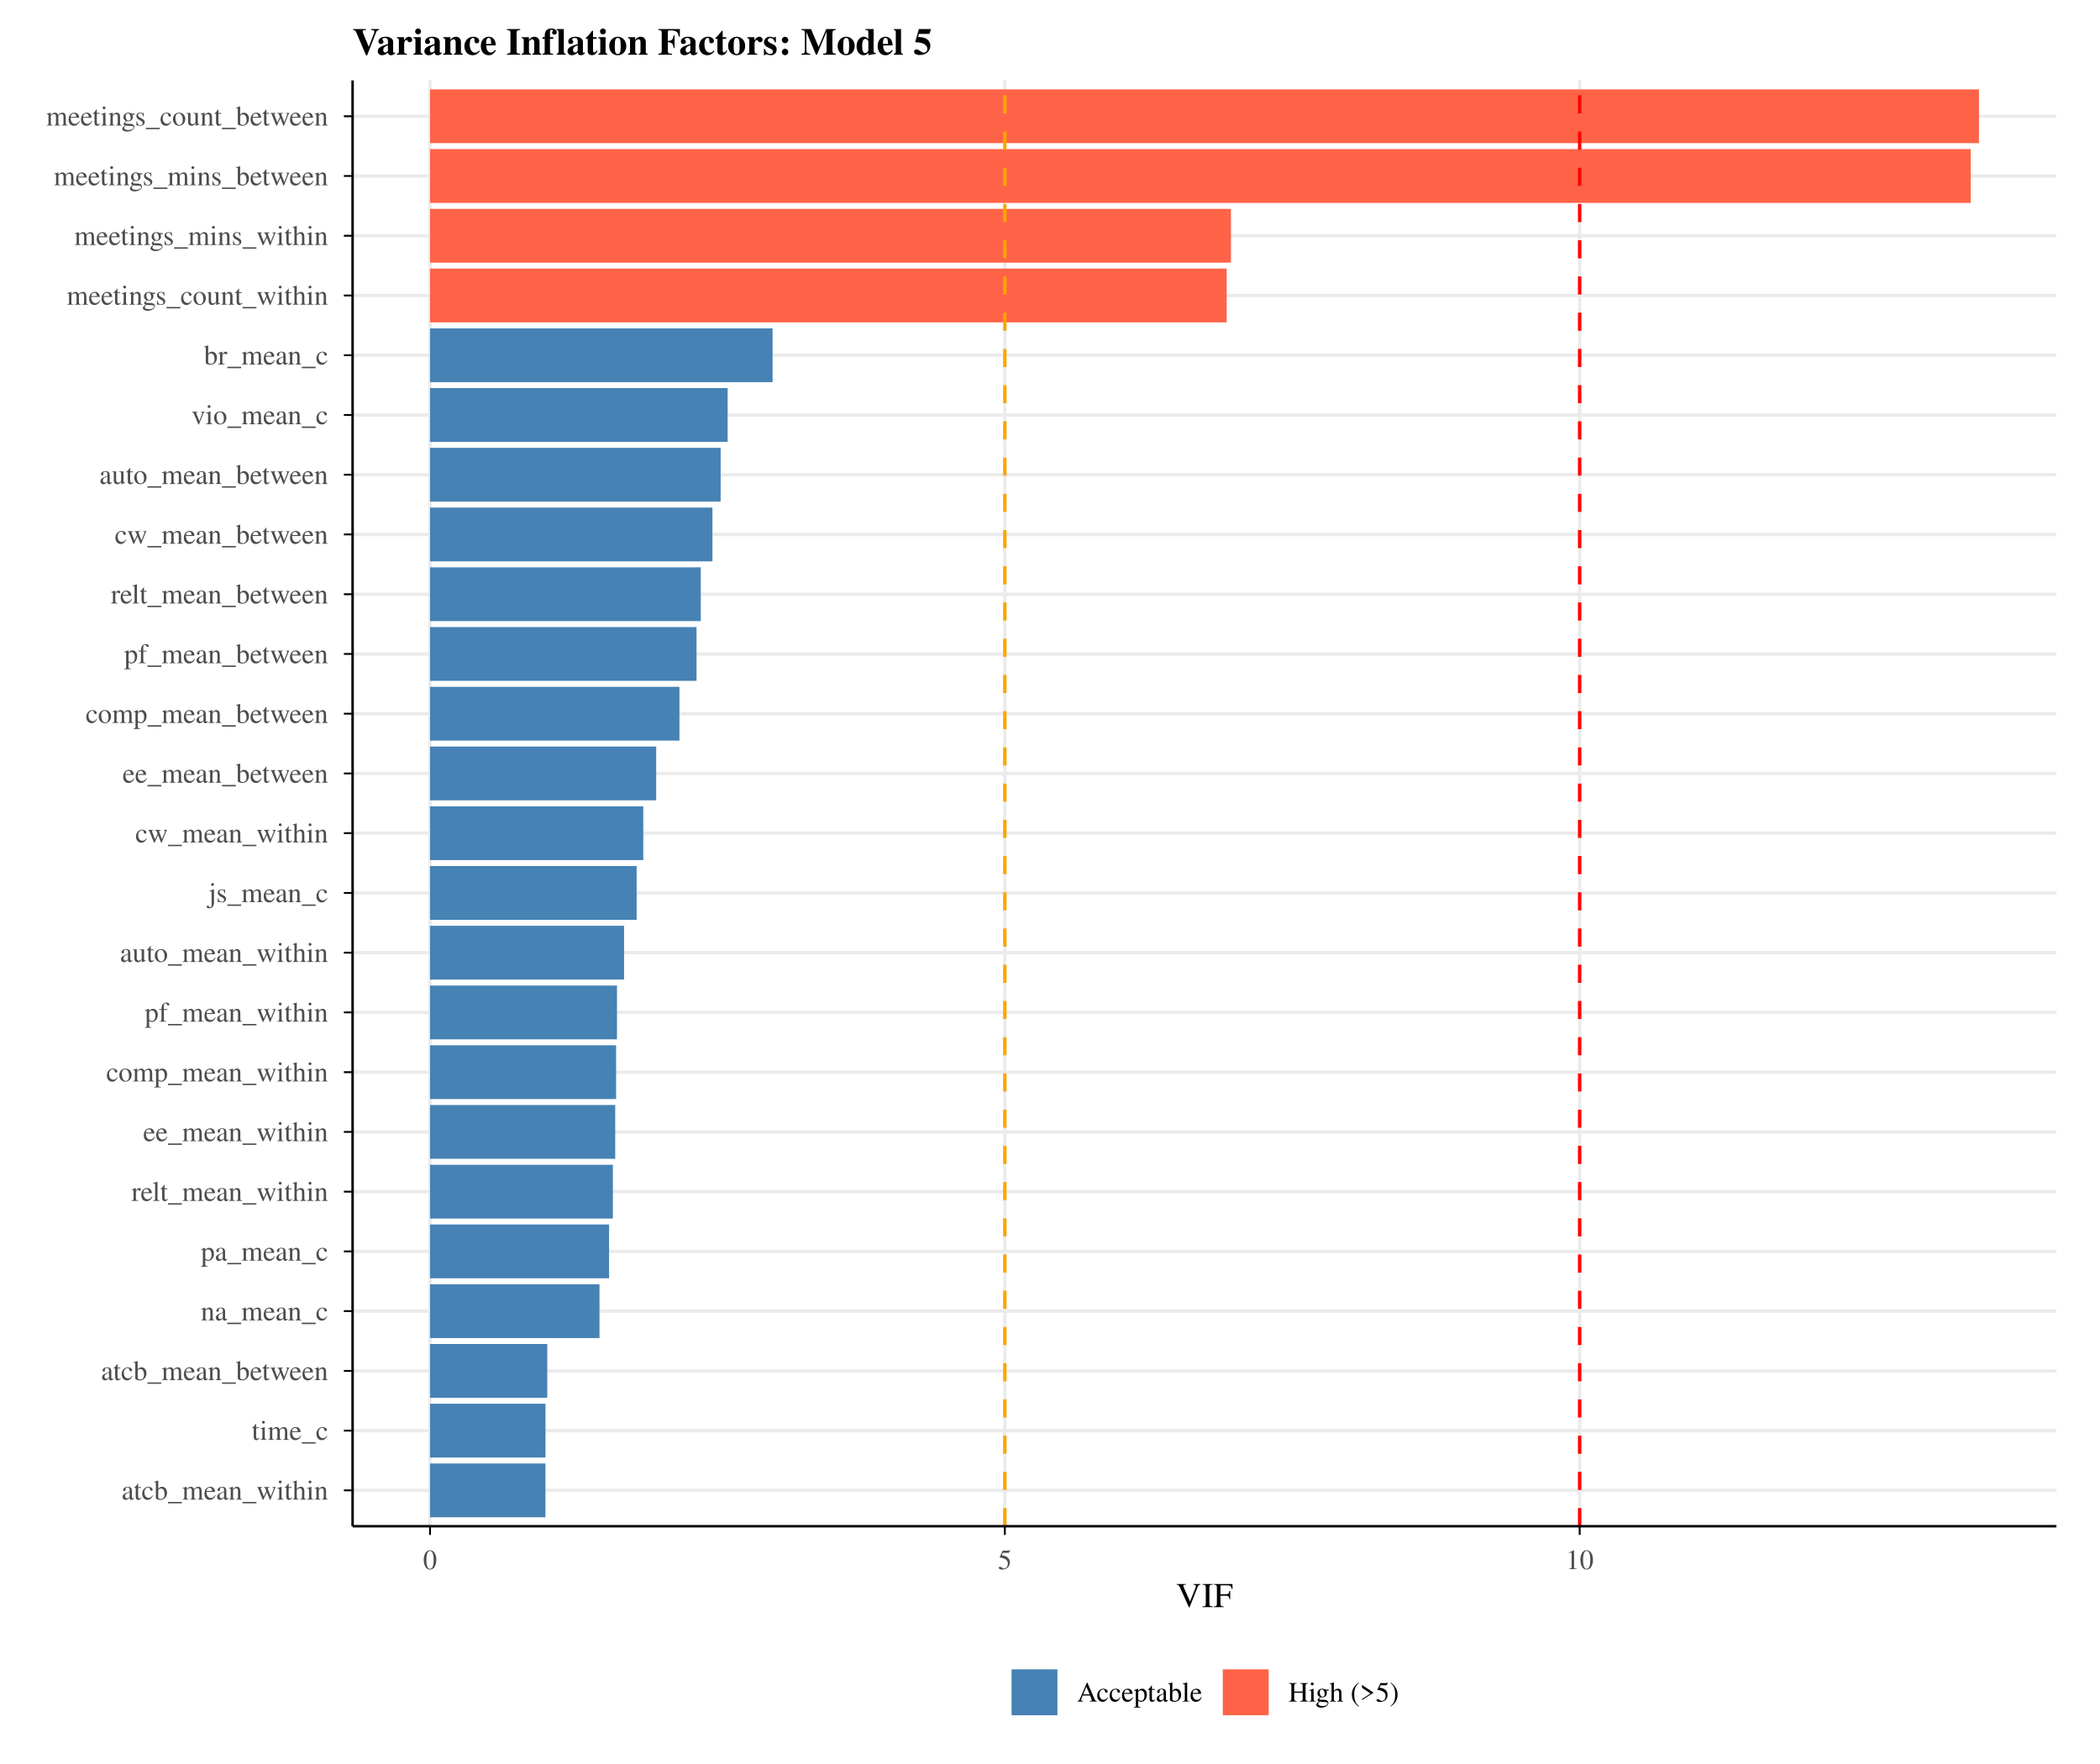
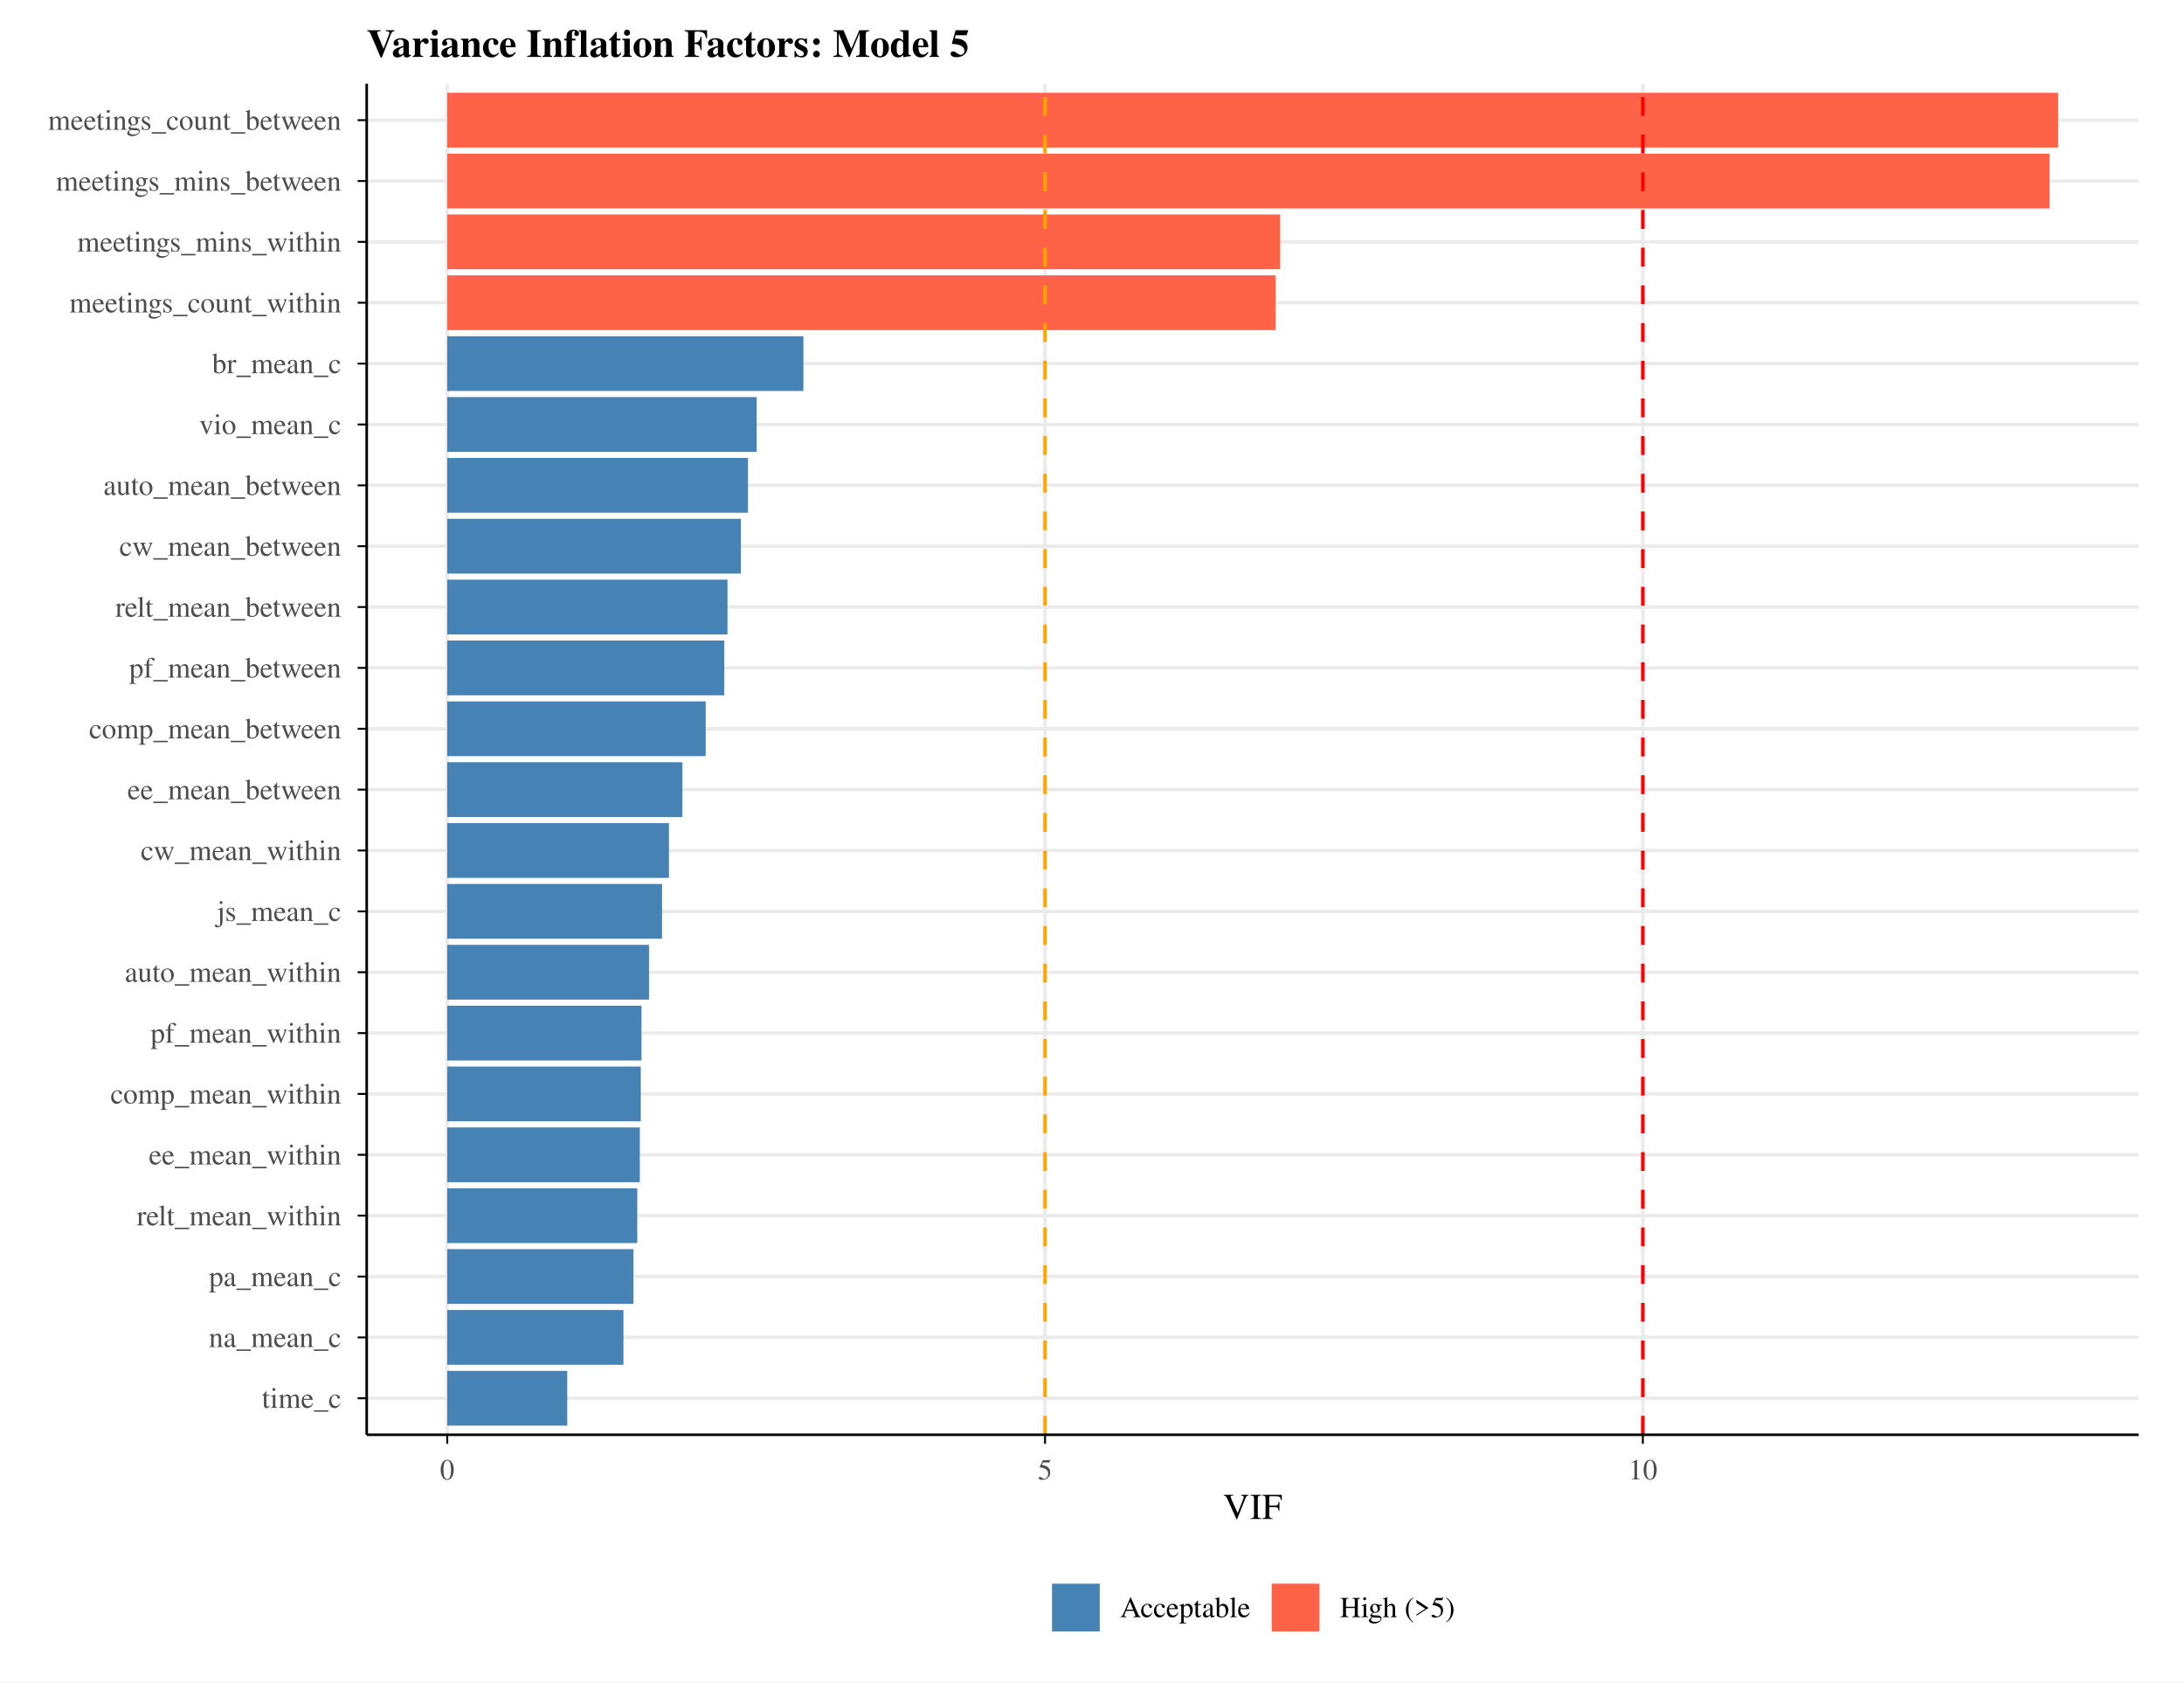
- <svg xmlns="http://www.w3.org/2000/svg" width="720.00pt" height="604.80pt" viewBox="0 0 720.00 604.80">
+ <svg xmlns="http://www.w3.org/2000/svg" width="720.00pt" height="554.40pt" viewBox="0 0 720.00 554.40">
  <g class="svglite">
    <defs>
      <style type="text/css">
    .svglite line, .svglite polyline, .svglite polygon, .svglite path, .svglite rect, .svglite circle {
      fill: none;
      stroke: #000000;
      stroke-linecap: round;
      stroke-linejoin: round;
      stroke-miterlimit: 10.00;
    }
    .svglite text {
      white-space: pre;
    }
    .svglite g.glyphgroup path {
      fill: inherit;
      stroke: none;
    }
  </style>
    </defs>
    <rect width="100%" height="100%" style="stroke: none; fill: #FFFFFF;" />
    <defs>
-       <clipPath id="cpMC4wMHw3MjAuMDB8MC4wMHw2MDQuODA=">
-         <rect x="0.00" y="0.00" width="720.00" height="604.80" />
+       <clipPath id="cpMC4wMHw3MjAuMDB8MC4wMHw1NTQuNDA=">
+         <rect x="0.00" y="0.00" width="720.00" height="554.40" />
      </clipPath>
    </defs>
-     <g clip-path="url(#cpMC4wMHw3MjAuMDB8MC4wMHw2MDQuODA=)">
-       <rect x="0.00" y="0.00" width="720.00" height="604.80" style="stroke-width: 1.16; stroke: none; fill: #FFFFFF;" />
+     <g clip-path="url(#cpMC4wMHw3MjAuMDB8MC4wMHw1NTQuNDA=)">
+       <rect x="0.00" y="-0" width="720.00" height="554.40" style="stroke-width: 1.16; stroke: none; fill: #FFFFFF;" />
    </g>
    <defs>
-       <clipPath id="cpMTIwLjg5fDcwNS4wNnwyNy41N3w1MjMuMjc=">
-         <rect x="120.89" y="27.57" width="584.17" height="495.71" />
+       <clipPath id="cpMTIwLjg5fDcwNS4wNnwyNy41N3w0NzIuODc=">
+         <rect x="120.89" y="27.57" width="584.17" height="445.31" />
      </clipPath>
    </defs>
-     <g clip-path="url(#cpMTIwLjg5fDcwNS4wNnwyNy41N3w1MjMuMjc=)">
-       <polyline points="120.89,510.98 705.06,510.98 " style="stroke-width: 1.16; stroke: #EBEBEB; stroke-linecap: butt;" />
-       <polyline points="120.89,490.50 705.06,490.50 " style="stroke-width: 1.16; stroke: #EBEBEB; stroke-linecap: butt;" />
-       <polyline points="120.89,470.02 705.06,470.02 " style="stroke-width: 1.16; stroke: #EBEBEB; stroke-linecap: butt;" />
-       <polyline points="120.89,449.53 705.06,449.53 " style="stroke-width: 1.16; stroke: #EBEBEB; stroke-linecap: butt;" />
-       <polyline points="120.89,429.05 705.06,429.05 " style="stroke-width: 1.16; stroke: #EBEBEB; stroke-linecap: butt;" />
-       <polyline points="120.89,408.57 705.06,408.57 " style="stroke-width: 1.16; stroke: #EBEBEB; stroke-linecap: butt;" />
-       <polyline points="120.89,388.08 705.06,388.08 " style="stroke-width: 1.16; stroke: #EBEBEB; stroke-linecap: butt;" />
-       <polyline points="120.89,367.60 705.06,367.60 " style="stroke-width: 1.16; stroke: #EBEBEB; stroke-linecap: butt;" />
-       <polyline points="120.89,347.11 705.06,347.11 " style="stroke-width: 1.16; stroke: #EBEBEB; stroke-linecap: butt;" />
-       <polyline points="120.89,326.63 705.06,326.63 " style="stroke-width: 1.16; stroke: #EBEBEB; stroke-linecap: butt;" />
-       <polyline points="120.89,306.15 705.06,306.15 " style="stroke-width: 1.16; stroke: #EBEBEB; stroke-linecap: butt;" />
-       <polyline points="120.89,285.66 705.06,285.66 " style="stroke-width: 1.16; stroke: #EBEBEB; stroke-linecap: butt;" />
-       <polyline points="120.89,265.18 705.06,265.18 " style="stroke-width: 1.16; stroke: #EBEBEB; stroke-linecap: butt;" />
-       <polyline points="120.89,244.70 705.06,244.70 " style="stroke-width: 1.16; stroke: #EBEBEB; stroke-linecap: butt;" />
-       <polyline points="120.89,224.21 705.06,224.21 " style="stroke-width: 1.16; stroke: #EBEBEB; stroke-linecap: butt;" />
-       <polyline points="120.89,203.73 705.06,203.73 " style="stroke-width: 1.16; stroke: #EBEBEB; stroke-linecap: butt;" />
-       <polyline points="120.89,183.24 705.06,183.24 " style="stroke-width: 1.16; stroke: #EBEBEB; stroke-linecap: butt;" />
-       <polyline points="120.89,162.76 705.06,162.76 " style="stroke-width: 1.16; stroke: #EBEBEB; stroke-linecap: butt;" />
-       <polyline points="120.89,142.28 705.06,142.28 " style="stroke-width: 1.16; stroke: #EBEBEB; stroke-linecap: butt;" />
-       <polyline points="120.89,121.79 705.06,121.79 " style="stroke-width: 1.16; stroke: #EBEBEB; stroke-linecap: butt;" />
-       <polyline points="120.89,101.31 705.06,101.31 " style="stroke-width: 1.16; stroke: #EBEBEB; stroke-linecap: butt;" />
-       <polyline points="120.89,80.83 705.06,80.83 " style="stroke-width: 1.16; stroke: #EBEBEB; stroke-linecap: butt;" />
-       <polyline points="120.89,60.34 705.06,60.34 " style="stroke-width: 1.16; stroke: #EBEBEB; stroke-linecap: butt;" />
-       <polyline points="120.89,39.86 705.06,39.86 " style="stroke-width: 1.16; stroke: #EBEBEB; stroke-linecap: butt;" />
-       <polyline points="147.44,523.27 147.44,27.57 " style="stroke-width: 1.16; stroke: #EBEBEB; stroke-linecap: butt;" />
-       <polyline points="344.52,523.27 344.52,27.57 " style="stroke-width: 1.16; stroke: #EBEBEB; stroke-linecap: butt;" />
-       <polyline points="541.60,523.27 541.60,27.57 " style="stroke-width: 1.16; stroke: #EBEBEB; stroke-linecap: butt;" />
-       <rect x="147.44" y="481.28" width="39.59" height="18.44" style="stroke-width: 1.16; stroke: none; stroke-linecap: butt; stroke-linejoin: miter; fill: #4682B4;" />
-       <rect x="147.44" y="337.90" width="64.10" height="18.44" style="stroke-width: 1.16; stroke: none; stroke-linecap: butt; stroke-linejoin: miter; fill: #4682B4;" />
-       <rect x="147.44" y="276.45" width="73.12" height="18.44" style="stroke-width: 1.16; stroke: none; stroke-linecap: butt; stroke-linejoin: miter; fill: #4682B4;" />
-       <rect x="147.44" y="378.86" width="63.49" height="18.44" style="stroke-width: 1.16; stroke: none; stroke-linecap: butt; stroke-linejoin: miter; fill: #4682B4;" />
-       <rect x="147.44" y="358.38" width="63.80" height="18.44" style="stroke-width: 1.16; stroke: none; stroke-linecap: butt; stroke-linejoin: miter; fill: #4682B4;" />
-       <rect x="147.44" y="317.41" width="66.52" height="18.44" style="stroke-width: 1.16; stroke: none; stroke-linecap: butt; stroke-linejoin: miter; fill: #4682B4;" />
-       <rect x="147.44" y="399.35" width="62.69" height="18.44" style="stroke-width: 1.16; stroke: none; stroke-linecap: butt; stroke-linejoin: miter; fill: #4682B4;" />
-       <rect x="147.44" y="92.09" width="273.13" height="18.44" style="stroke-width: 1.16; stroke: none; stroke-linecap: butt; stroke-linejoin: miter; fill: #FF6347;" />
-       <rect x="147.44" y="71.61" width="274.59" height="18.44" style="stroke-width: 1.16; stroke: none; stroke-linecap: butt; stroke-linejoin: miter; fill: #FF6347;" />
-       <rect x="147.44" y="501.77" width="39.57" height="18.44" style="stroke-width: 1.16; stroke: none; stroke-linecap: butt; stroke-linejoin: miter; fill: #4682B4;" />
-       <rect x="147.44" y="214.99" width="91.37" height="18.44" style="stroke-width: 1.16; stroke: none; stroke-linecap: butt; stroke-linejoin: miter; fill: #4682B4;" />
-       <rect x="147.44" y="174.03" width="96.82" height="18.44" style="stroke-width: 1.16; stroke: none; stroke-linecap: butt; stroke-linejoin: miter; fill: #4682B4;" />
-       <rect x="147.44" y="255.96" width="77.54" height="18.44" style="stroke-width: 1.16; stroke: none; stroke-linecap: butt; stroke-linejoin: miter; fill: #4682B4;" />
-       <rect x="147.44" y="235.48" width="85.51" height="18.44" style="stroke-width: 1.16; stroke: none; stroke-linecap: butt; stroke-linejoin: miter; fill: #4682B4;" />
-       <rect x="147.44" y="153.54" width="99.64" height="18.44" style="stroke-width: 1.16; stroke: none; stroke-linecap: butt; stroke-linejoin: miter; fill: #4682B4;" />
-       <rect x="147.44" y="194.51" width="92.83" height="18.44" style="stroke-width: 1.16; stroke: none; stroke-linecap: butt; stroke-linejoin: miter; fill: #4682B4;" />
-       <rect x="147.44" y="30.64" width="531.06" height="18.44" style="stroke-width: 1.16; stroke: none; stroke-linecap: butt; stroke-linejoin: miter; fill: #FF6347;" />
-       <rect x="147.44" y="51.12" width="528.26" height="18.44" style="stroke-width: 1.16; stroke: none; stroke-linecap: butt; stroke-linejoin: miter; fill: #FF6347;" />
-       <rect x="147.44" y="460.80" width="40.19" height="18.44" style="stroke-width: 1.16; stroke: none; stroke-linecap: butt; stroke-linejoin: miter; fill: #4682B4;" />
-       <rect x="147.44" y="419.83" width="61.38" height="18.44" style="stroke-width: 1.16; stroke: none; stroke-linecap: butt; stroke-linejoin: miter; fill: #4682B4;" />
-       <rect x="147.44" y="440.32" width="58.10" height="18.44" style="stroke-width: 1.16; stroke: none; stroke-linecap: butt; stroke-linejoin: miter; fill: #4682B4;" />
-       <rect x="147.44" y="112.58" width="117.45" height="18.44" style="stroke-width: 1.16; stroke: none; stroke-linecap: butt; stroke-linejoin: miter; fill: #4682B4;" />
-       <rect x="147.44" y="133.06" width="102.04" height="18.44" style="stroke-width: 1.16; stroke: none; stroke-linecap: butt; stroke-linejoin: miter; fill: #4682B4;" />
-       <rect x="147.44" y="296.93" width="70.84" height="18.44" style="stroke-width: 1.16; stroke: none; stroke-linecap: butt; stroke-linejoin: miter; fill: #4682B4;" />
-       <line x1="344.52" y1="523.27" x2="344.52" y2="27.57" style="stroke-width: 1.16; stroke: #FFA500; stroke-dasharray: 6.21,6.21; stroke-linecap: butt;" />
-       <line x1="541.60" y1="523.27" x2="541.60" y2="27.57" style="stroke-width: 1.16; stroke: #FF0000; stroke-dasharray: 6.21,6.21; stroke-linecap: butt;" />
+     <g clip-path="url(#cpMTIwLjg5fDcwNS4wNnwyNy41N3w0NzIuODc=)">
+       <polyline points="120.89,460.84 705.06,460.84 " style="stroke-width: 1.16; stroke: #EBEBEB; stroke-linecap: butt;" />
+       <polyline points="120.89,440.78 705.06,440.78 " style="stroke-width: 1.16; stroke: #EBEBEB; stroke-linecap: butt;" />
+       <polyline points="120.89,420.72 705.06,420.72 " style="stroke-width: 1.16; stroke: #EBEBEB; stroke-linecap: butt;" />
+       <polyline points="120.89,400.66 705.06,400.66 " style="stroke-width: 1.16; stroke: #EBEBEB; stroke-linecap: butt;" />
+       <polyline points="120.89,380.60 705.06,380.60 " style="stroke-width: 1.16; stroke: #EBEBEB; stroke-linecap: butt;" />
+       <polyline points="120.89,360.54 705.06,360.54 " style="stroke-width: 1.16; stroke: #EBEBEB; stroke-linecap: butt;" />
+       <polyline points="120.89,340.49 705.06,340.49 " style="stroke-width: 1.16; stroke: #EBEBEB; stroke-linecap: butt;" />
+       <polyline points="120.89,320.43 705.06,320.43 " style="stroke-width: 1.16; stroke: #EBEBEB; stroke-linecap: butt;" />
+       <polyline points="120.89,300.37 705.06,300.37 " style="stroke-width: 1.16; stroke: #EBEBEB; stroke-linecap: butt;" />
+       <polyline points="120.89,280.31 705.06,280.31 " style="stroke-width: 1.16; stroke: #EBEBEB; stroke-linecap: butt;" />
+       <polyline points="120.89,260.25 705.06,260.25 " style="stroke-width: 1.16; stroke: #EBEBEB; stroke-linecap: butt;" />
+       <polyline points="120.89,240.19 705.06,240.19 " style="stroke-width: 1.16; stroke: #EBEBEB; stroke-linecap: butt;" />
+       <polyline points="120.89,220.13 705.06,220.13 " style="stroke-width: 1.16; stroke: #EBEBEB; stroke-linecap: butt;" />
+       <polyline points="120.89,200.07 705.06,200.07 " style="stroke-width: 1.16; stroke: #EBEBEB; stroke-linecap: butt;" />
+       <polyline points="120.89,180.02 705.06,180.02 " style="stroke-width: 1.16; stroke: #EBEBEB; stroke-linecap: butt;" />
+       <polyline points="120.89,159.96 705.06,159.96 " style="stroke-width: 1.16; stroke: #EBEBEB; stroke-linecap: butt;" />
+       <polyline points="120.89,139.90 705.06,139.90 " style="stroke-width: 1.16; stroke: #EBEBEB; stroke-linecap: butt;" />
+       <polyline points="120.89,119.84 705.06,119.84 " style="stroke-width: 1.16; stroke: #EBEBEB; stroke-linecap: butt;" />
+       <polyline points="120.89,99.78 705.06,99.78 " style="stroke-width: 1.16; stroke: #EBEBEB; stroke-linecap: butt;" />
+       <polyline points="120.89,79.72 705.06,79.72 " style="stroke-width: 1.16; stroke: #EBEBEB; stroke-linecap: butt;" />
+       <polyline points="120.89,59.66 705.06,59.66 " style="stroke-width: 1.16; stroke: #EBEBEB; stroke-linecap: butt;" />
+       <polyline points="120.89,39.60 705.06,39.60 " style="stroke-width: 1.16; stroke: #EBEBEB; stroke-linecap: butt;" />
+       <polyline points="147.44,472.87 147.44,27.57 " style="stroke-width: 1.16; stroke: #EBEBEB; stroke-linecap: butt;" />
+       <polyline points="344.52,472.87 344.52,27.57 " style="stroke-width: 1.16; stroke: #EBEBEB; stroke-linecap: butt;" />
+       <polyline points="541.60,472.87 541.60,27.57 " style="stroke-width: 1.16; stroke: #EBEBEB; stroke-linecap: butt;" />
+       <rect x="147.44" y="451.81" width="39.57" height="18.05" style="stroke-width: 1.16; stroke: none; stroke-linecap: butt; stroke-linejoin: miter; fill: #4682B4;" />
+       <rect x="147.44" y="331.46" width="64.04" height="18.05" style="stroke-width: 1.16; stroke: none; stroke-linecap: butt; stroke-linejoin: miter; fill: #4682B4;" />
+       <rect x="147.44" y="271.28" width="73.10" height="18.05" style="stroke-width: 1.16; stroke: none; stroke-linecap: butt; stroke-linejoin: miter; fill: #4682B4;" />
+       <rect x="147.44" y="371.58" width="63.49" height="18.05" style="stroke-width: 1.16; stroke: none; stroke-linecap: butt; stroke-linejoin: miter; fill: #4682B4;" />
+       <rect x="147.44" y="351.52" width="63.80" height="18.05" style="stroke-width: 1.16; stroke: none; stroke-linecap: butt; stroke-linejoin: miter; fill: #4682B4;" />
+       <rect x="147.44" y="311.40" width="66.52" height="18.05" style="stroke-width: 1.16; stroke: none; stroke-linecap: butt; stroke-linejoin: miter; fill: #4682B4;" />
+       <rect x="147.44" y="391.64" width="62.65" height="18.05" style="stroke-width: 1.16; stroke: none; stroke-linecap: butt; stroke-linejoin: miter; fill: #4682B4;" />
+       <rect x="147.44" y="90.75" width="273.12" height="18.05" style="stroke-width: 1.16; stroke: none; stroke-linecap: butt; stroke-linejoin: miter; fill: #FF6347;" />
+       <rect x="147.44" y="70.69" width="274.59" height="18.05" style="stroke-width: 1.16; stroke: none; stroke-linecap: butt; stroke-linejoin: miter; fill: #FF6347;" />
+       <rect x="147.44" y="211.11" width="91.33" height="18.05" style="stroke-width: 1.16; stroke: none; stroke-linecap: butt; stroke-linejoin: miter; fill: #4682B4;" />
+       <rect x="147.44" y="170.99" width="96.82" height="18.05" style="stroke-width: 1.16; stroke: none; stroke-linecap: butt; stroke-linejoin: miter; fill: #4682B4;" />
+       <rect x="147.44" y="251.22" width="77.53" height="18.05" style="stroke-width: 1.16; stroke: none; stroke-linecap: butt; stroke-linejoin: miter; fill: #4682B4;" />
+       <rect x="147.44" y="231.17" width="85.21" height="18.05" style="stroke-width: 1.16; stroke: none; stroke-linecap: butt; stroke-linejoin: miter; fill: #4682B4;" />
+       <rect x="147.44" y="150.93" width="99.15" height="18.05" style="stroke-width: 1.16; stroke: none; stroke-linecap: butt; stroke-linejoin: miter; fill: #4682B4;" />
+       <rect x="147.44" y="191.05" width="92.39" height="18.05" style="stroke-width: 1.16; stroke: none; stroke-linecap: butt; stroke-linejoin: miter; fill: #4682B4;" />
+       <rect x="147.44" y="30.58" width="531.06" height="18.05" style="stroke-width: 1.16; stroke: none; stroke-linecap: butt; stroke-linejoin: miter; fill: #FF6347;" />
+       <rect x="147.44" y="50.64" width="528.25" height="18.05" style="stroke-width: 1.16; stroke: none; stroke-linecap: butt; stroke-linejoin: miter; fill: #FF6347;" />
+       <rect x="147.44" y="411.69" width="61.38" height="18.05" style="stroke-width: 1.16; stroke: none; stroke-linecap: butt; stroke-linejoin: miter; fill: #4682B4;" />
+       <rect x="147.44" y="431.75" width="58.09" height="18.05" style="stroke-width: 1.16; stroke: none; stroke-linecap: butt; stroke-linejoin: miter; fill: #4682B4;" />
+       <rect x="147.44" y="110.81" width="117.42" height="18.05" style="stroke-width: 1.16; stroke: none; stroke-linecap: butt; stroke-linejoin: miter; fill: #4682B4;" />
+       <rect x="147.44" y="130.87" width="102.02" height="18.05" style="stroke-width: 1.16; stroke: none; stroke-linecap: butt; stroke-linejoin: miter; fill: #4682B4;" />
+       <rect x="147.44" y="291.34" width="70.82" height="18.05" style="stroke-width: 1.16; stroke: none; stroke-linecap: butt; stroke-linejoin: miter; fill: #4682B4;" />
+       <line x1="344.52" y1="472.87" x2="344.52" y2="27.57" style="stroke-width: 1.16; stroke: #FFA500; stroke-dasharray: 6.21,6.21; stroke-linecap: butt;" />
+       <line x1="541.60" y1="472.87" x2="541.60" y2="27.57" style="stroke-width: 1.16; stroke: #FF0000; stroke-dasharray: 6.21,6.21; stroke-linecap: butt;" />
    </g>
-     <g clip-path="url(#cpMC4wMHw3MjAuMDB8MC4wMHw2MDQuODA=)">
-       <polyline points="120.89,523.27 120.89,27.57 " style="stroke-width: 0.85; stroke-linecap: butt;" />
-       <text x="112.52" y="514.16" text-anchor="end" style="font-size: 9.60px;fill: #4D4D4D; font-family: &quot;Times&quot;;" textLength="70.92px" lengthAdjust="spacingAndGlyphs">atcb_mean_within</text>
-       <text x="112.52" y="493.68" text-anchor="end" style="font-size: 9.60px;fill: #4D4D4D; font-family: &quot;Times&quot;;" textLength="26.14px" lengthAdjust="spacingAndGlyphs">time_c</text>
-       <text x="112.52" y="473.19" text-anchor="end" style="font-size: 9.60px;fill: #4D4D4D; font-family: &quot;Times&quot;;" textLength="78.38px" lengthAdjust="spacingAndGlyphs">atcb_mean_between</text>
-       <text x="112.52" y="452.71" text-anchor="end" style="font-size: 9.60px;fill: #4D4D4D; font-family: &quot;Times&quot;;" textLength="43.72px" lengthAdjust="spacingAndGlyphs">na_mean_c</text>
-       <text x="112.52" y="432.22" text-anchor="end" style="font-size: 9.60px;fill: #4D4D4D; font-family: &quot;Times&quot;;" textLength="43.72px" lengthAdjust="spacingAndGlyphs">pa_mean_c</text>
-       <text x="112.52" y="411.74" text-anchor="end" style="font-size: 9.60px;fill: #4D4D4D; font-family: &quot;Times&quot;;" textLength="67.72px" lengthAdjust="spacingAndGlyphs">relt_mean_within</text>
-       <text x="112.52" y="391.26" text-anchor="end" style="font-size: 9.60px;fill: #4D4D4D; font-family: &quot;Times&quot;;" textLength="63.45px" lengthAdjust="spacingAndGlyphs">ee_mean_within</text>
-       <text x="112.52" y="370.77" text-anchor="end" style="font-size: 9.60px;fill: #4D4D4D; font-family: &quot;Times&quot;;" textLength="76.25px" lengthAdjust="spacingAndGlyphs">comp_mean_within</text>
-       <text x="112.52" y="350.29" text-anchor="end" style="font-size: 9.60px;fill: #4D4D4D; font-family: &quot;Times&quot;;" textLength="62.91px" lengthAdjust="spacingAndGlyphs">pf_mean_within</text>
-       <text x="112.52" y="329.81" text-anchor="end" style="font-size: 9.60px;fill: #4D4D4D; font-family: &quot;Times&quot;;" textLength="71.45px" lengthAdjust="spacingAndGlyphs">auto_mean_within</text>
-       <text x="112.52" y="309.32" text-anchor="end" style="font-size: 9.60px;fill: #4D4D4D; font-family: &quot;Times&quot;;" textLength="41.06px" lengthAdjust="spacingAndGlyphs">js_mean_c</text>
-       <text x="112.52" y="288.84" text-anchor="end" style="font-size: 9.60px;fill: #4D4D4D; font-family: &quot;Times&quot;;" textLength="66.11px" lengthAdjust="spacingAndGlyphs">cw_mean_within</text>
-       <text x="112.52" y="268.35" text-anchor="end" style="font-size: 9.60px;fill: #4D4D4D; font-family: &quot;Times&quot;;" textLength="70.91px" lengthAdjust="spacingAndGlyphs">ee_mean_between</text>
-       <text x="112.52" y="247.87" text-anchor="end" style="font-size: 9.60px;fill: #4D4D4D; font-family: &quot;Times&quot;;" textLength="83.70px" lengthAdjust="spacingAndGlyphs">comp_mean_between</text>
-       <text x="112.52" y="227.39" text-anchor="end" style="font-size: 9.60px;fill: #4D4D4D; font-family: &quot;Times&quot;;" textLength="70.36px" lengthAdjust="spacingAndGlyphs">pf_mean_between</text>
-       <text x="112.52" y="206.90" text-anchor="end" style="font-size: 9.60px;fill: #4D4D4D; font-family: &quot;Times&quot;;" textLength="75.17px" lengthAdjust="spacingAndGlyphs">relt_mean_between</text>
-       <text x="112.52" y="186.42" text-anchor="end" style="font-size: 9.60px;fill: #4D4D4D; font-family: &quot;Times&quot;;" textLength="73.56px" lengthAdjust="spacingAndGlyphs">cw_mean_between</text>
-       <text x="112.52" y="165.94" text-anchor="end" style="font-size: 9.60px;fill: #4D4D4D; font-family: &quot;Times&quot;;" textLength="78.91px" lengthAdjust="spacingAndGlyphs">auto_mean_between</text>
-       <text x="112.52" y="145.45" text-anchor="end" style="font-size: 9.60px;fill: #4D4D4D; font-family: &quot;Times&quot;;" textLength="46.92px" lengthAdjust="spacingAndGlyphs">vio_mean_c</text>
-       <text x="112.52" y="124.97" text-anchor="end" style="font-size: 9.60px;fill: #4D4D4D; font-family: &quot;Times&quot;;" textLength="42.64px" lengthAdjust="spacingAndGlyphs">br_mean_c</text>
-       <text x="112.52" y="104.48" text-anchor="end" style="font-size: 9.60px;fill: #4D4D4D; font-family: &quot;Times&quot;;" textLength="90.12px" lengthAdjust="spacingAndGlyphs">meetings_count_within</text>
-       <text x="112.52" y="84.00" text-anchor="end" style="font-size: 9.60px;fill: #4D4D4D; font-family: &quot;Times&quot;;" textLength="87.47px" lengthAdjust="spacingAndGlyphs">meetings_mins_within</text>
-       <text x="112.52" y="63.52" text-anchor="end" style="font-size: 9.60px;fill: #4D4D4D; font-family: &quot;Times&quot;;" textLength="94.92px" lengthAdjust="spacingAndGlyphs">meetings_mins_between</text>
-       <text x="112.52" y="43.03" text-anchor="end" style="font-size: 9.60px;fill: #4D4D4D; font-family: &quot;Times&quot;;" textLength="97.58px" lengthAdjust="spacingAndGlyphs">meetings_count_between</text>
-       <polyline points="117.90,510.98 120.89,510.98 " style="stroke-width: 0.64; stroke-linecap: butt;" />
-       <polyline points="117.90,490.50 120.89,490.50 " style="stroke-width: 0.64; stroke-linecap: butt;" />
-       <polyline points="117.90,470.02 120.89,470.02 " style="stroke-width: 0.64; stroke-linecap: butt;" />
-       <polyline points="117.90,449.53 120.89,449.53 " style="stroke-width: 0.64; stroke-linecap: butt;" />
-       <polyline points="117.90,429.05 120.89,429.05 " style="stroke-width: 0.64; stroke-linecap: butt;" />
-       <polyline points="117.90,408.57 120.89,408.57 " style="stroke-width: 0.64; stroke-linecap: butt;" />
-       <polyline points="117.90,388.08 120.89,388.08 " style="stroke-width: 0.64; stroke-linecap: butt;" />
-       <polyline points="117.90,367.60 120.89,367.60 " style="stroke-width: 0.64; stroke-linecap: butt;" />
-       <polyline points="117.90,347.11 120.89,347.11 " style="stroke-width: 0.64; stroke-linecap: butt;" />
-       <polyline points="117.90,326.63 120.89,326.63 " style="stroke-width: 0.64; stroke-linecap: butt;" />
-       <polyline points="117.90,306.15 120.89,306.15 " style="stroke-width: 0.64; stroke-linecap: butt;" />
-       <polyline points="117.90,285.66 120.89,285.66 " style="stroke-width: 0.64; stroke-linecap: butt;" />
-       <polyline points="117.90,265.18 120.89,265.18 " style="stroke-width: 0.64; stroke-linecap: butt;" />
-       <polyline points="117.90,244.70 120.89,244.70 " style="stroke-width: 0.64; stroke-linecap: butt;" />
-       <polyline points="117.90,224.21 120.89,224.21 " style="stroke-width: 0.64; stroke-linecap: butt;" />
-       <polyline points="117.90,203.73 120.89,203.73 " style="stroke-width: 0.64; stroke-linecap: butt;" />
-       <polyline points="117.90,183.24 120.89,183.24 " style="stroke-width: 0.64; stroke-linecap: butt;" />
-       <polyline points="117.90,162.76 120.89,162.76 " style="stroke-width: 0.64; stroke-linecap: butt;" />
-       <polyline points="117.90,142.28 120.89,142.28 " style="stroke-width: 0.64; stroke-linecap: butt;" />
-       <polyline points="117.90,121.79 120.89,121.79 " style="stroke-width: 0.64; stroke-linecap: butt;" />
-       <polyline points="117.90,101.31 120.89,101.31 " style="stroke-width: 0.64; stroke-linecap: butt;" />
-       <polyline points="117.90,80.83 120.89,80.83 " style="stroke-width: 0.64; stroke-linecap: butt;" />
-       <polyline points="117.90,60.34 120.89,60.34 " style="stroke-width: 0.64; stroke-linecap: butt;" />
-       <polyline points="117.90,39.86 120.89,39.86 " style="stroke-width: 0.64; stroke-linecap: butt;" />
-       <polyline points="120.89,523.27 705.06,523.27 " style="stroke-width: 0.85; stroke-linecap: butt;" />
-       <polyline points="147.44,526.26 147.44,523.27 " style="stroke-width: 0.64; stroke-linecap: butt;" />
-       <polyline points="344.52,526.26 344.52,523.27 " style="stroke-width: 0.64; stroke-linecap: butt;" />
-       <polyline points="541.60,526.26 541.60,523.27 " style="stroke-width: 0.64; stroke-linecap: butt;" />
-       <text x="147.44" y="537.99" text-anchor="middle" style="font-size: 9.60px;fill: #4D4D4D; font-family: &quot;Times&quot;;" textLength="4.80px" lengthAdjust="spacingAndGlyphs">0</text>
-       <text x="344.52" y="537.99" text-anchor="middle" style="font-size: 9.60px;fill: #4D4D4D; font-family: &quot;Times&quot;;" textLength="4.80px" lengthAdjust="spacingAndGlyphs">5</text>
-       <text x="541.60" y="537.99" text-anchor="middle" style="font-size: 9.60px;fill: #4D4D4D; font-family: &quot;Times&quot;;" textLength="9.59px" lengthAdjust="spacingAndGlyphs">10</text>
-       <text x="412.97" y="551.02" text-anchor="middle" style="font-size: 12.00px; font-family: &quot;Times&quot;;" textLength="19.34px" lengthAdjust="spacingAndGlyphs">VIF</text>
-       <rect x="346.82" y="572.35" width="15.73" height="15.73" style="stroke-width: 1.16; stroke: none; stroke-linecap: butt; stroke-linejoin: miter; fill: #4682B4;" />
-       <rect x="419.24" y="572.35" width="15.73" height="15.73" style="stroke-width: 1.16; stroke: none; stroke-linecap: butt; stroke-linejoin: miter; fill: #FF6347;" />
-       <text x="369.30" y="583.39" style="font-size: 9.60px; font-family: &quot;Times&quot;;" textLength="43.19px" lengthAdjust="spacingAndGlyphs">Acceptable</text>
-       <text x="441.73" y="583.39" style="font-size: 9.60px; font-family: &quot;Times&quot;;" textLength="38.17px" lengthAdjust="spacingAndGlyphs">High (&gt;5)</text>
+     <g clip-path="url(#cpMC4wMHw3MjAuMDB8MC4wMHw1NTQuNDA=)">
+       <polyline points="120.89,472.87 120.89,27.57 " style="stroke-width: 0.85; stroke-linecap: butt;" />
+       <text x="112.52" y="464.01" text-anchor="end" style="font-size: 9.60px;fill: #4D4D4D; font-family: &quot;Times&quot;;" textLength="26.14px" lengthAdjust="spacingAndGlyphs">time_c</text>
+       <text x="112.52" y="443.96" text-anchor="end" style="font-size: 9.60px;fill: #4D4D4D; font-family: &quot;Times&quot;;" textLength="43.72px" lengthAdjust="spacingAndGlyphs">na_mean_c</text>
+       <text x="112.52" y="423.90" text-anchor="end" style="font-size: 9.60px;fill: #4D4D4D; font-family: &quot;Times&quot;;" textLength="43.72px" lengthAdjust="spacingAndGlyphs">pa_mean_c</text>
+       <text x="112.52" y="403.84" text-anchor="end" style="font-size: 9.60px;fill: #4D4D4D; font-family: &quot;Times&quot;;" textLength="67.72px" lengthAdjust="spacingAndGlyphs">relt_mean_within</text>
+       <text x="112.52" y="383.78" text-anchor="end" style="font-size: 9.60px;fill: #4D4D4D; font-family: &quot;Times&quot;;" textLength="63.45px" lengthAdjust="spacingAndGlyphs">ee_mean_within</text>
+       <text x="112.52" y="363.72" text-anchor="end" style="font-size: 9.60px;fill: #4D4D4D; font-family: &quot;Times&quot;;" textLength="76.25px" lengthAdjust="spacingAndGlyphs">comp_mean_within</text>
+       <text x="112.52" y="343.66" text-anchor="end" style="font-size: 9.60px;fill: #4D4D4D; font-family: &quot;Times&quot;;" textLength="62.91px" lengthAdjust="spacingAndGlyphs">pf_mean_within</text>
+       <text x="112.52" y="323.60" text-anchor="end" style="font-size: 9.60px;fill: #4D4D4D; font-family: &quot;Times&quot;;" textLength="71.45px" lengthAdjust="spacingAndGlyphs">auto_mean_within</text>
+       <text x="112.52" y="303.54" text-anchor="end" style="font-size: 9.60px;fill: #4D4D4D; font-family: &quot;Times&quot;;" textLength="41.06px" lengthAdjust="spacingAndGlyphs">js_mean_c</text>
+       <text x="112.52" y="283.48" text-anchor="end" style="font-size: 9.60px;fill: #4D4D4D; font-family: &quot;Times&quot;;" textLength="66.11px" lengthAdjust="spacingAndGlyphs">cw_mean_within</text>
+       <text x="112.52" y="263.43" text-anchor="end" style="font-size: 9.60px;fill: #4D4D4D; font-family: &quot;Times&quot;;" textLength="70.91px" lengthAdjust="spacingAndGlyphs">ee_mean_between</text>
+       <text x="112.52" y="243.37" text-anchor="end" style="font-size: 9.60px;fill: #4D4D4D; font-family: &quot;Times&quot;;" textLength="83.70px" lengthAdjust="spacingAndGlyphs">comp_mean_between</text>
+       <text x="112.52" y="223.31" text-anchor="end" style="font-size: 9.60px;fill: #4D4D4D; font-family: &quot;Times&quot;;" textLength="70.36px" lengthAdjust="spacingAndGlyphs">pf_mean_between</text>
+       <text x="112.52" y="203.25" text-anchor="end" style="font-size: 9.60px;fill: #4D4D4D; font-family: &quot;Times&quot;;" textLength="75.17px" lengthAdjust="spacingAndGlyphs">relt_mean_between</text>
+       <text x="112.52" y="183.19" text-anchor="end" style="font-size: 9.60px;fill: #4D4D4D; font-family: &quot;Times&quot;;" textLength="73.56px" lengthAdjust="spacingAndGlyphs">cw_mean_between</text>
+       <text x="112.52" y="163.13" text-anchor="end" style="font-size: 9.60px;fill: #4D4D4D; font-family: &quot;Times&quot;;" textLength="78.91px" lengthAdjust="spacingAndGlyphs">auto_mean_between</text>
+       <text x="112.52" y="143.07" text-anchor="end" style="font-size: 9.60px;fill: #4D4D4D; font-family: &quot;Times&quot;;" textLength="46.92px" lengthAdjust="spacingAndGlyphs">vio_mean_c</text>
+       <text x="112.52" y="123.01" text-anchor="end" style="font-size: 9.60px;fill: #4D4D4D; font-family: &quot;Times&quot;;" textLength="42.64px" lengthAdjust="spacingAndGlyphs">br_mean_c</text>
+       <text x="112.52" y="102.96" text-anchor="end" style="font-size: 9.60px;fill: #4D4D4D; font-family: &quot;Times&quot;;" textLength="90.12px" lengthAdjust="spacingAndGlyphs">meetings_count_within</text>
+       <text x="112.52" y="82.90" text-anchor="end" style="font-size: 9.60px;fill: #4D4D4D; font-family: &quot;Times&quot;;" textLength="87.47px" lengthAdjust="spacingAndGlyphs">meetings_mins_within</text>
+       <text x="112.52" y="62.84" text-anchor="end" style="font-size: 9.60px;fill: #4D4D4D; font-family: &quot;Times&quot;;" textLength="94.92px" lengthAdjust="spacingAndGlyphs">meetings_mins_between</text>
+       <text x="112.52" y="42.78" text-anchor="end" style="font-size: 9.60px;fill: #4D4D4D; font-family: &quot;Times&quot;;" textLength="97.58px" lengthAdjust="spacingAndGlyphs">meetings_count_between</text>
+       <polyline points="117.90,460.84 120.89,460.84 " style="stroke-width: 0.64; stroke-linecap: butt;" />
+       <polyline points="117.90,440.78 120.89,440.78 " style="stroke-width: 0.64; stroke-linecap: butt;" />
+       <polyline points="117.90,420.72 120.89,420.72 " style="stroke-width: 0.64; stroke-linecap: butt;" />
+       <polyline points="117.90,400.66 120.89,400.66 " style="stroke-width: 0.64; stroke-linecap: butt;" />
+       <polyline points="117.90,380.60 120.89,380.60 " style="stroke-width: 0.64; stroke-linecap: butt;" />
+       <polyline points="117.90,360.54 120.89,360.54 " style="stroke-width: 0.64; stroke-linecap: butt;" />
+       <polyline points="117.90,340.49 120.89,340.49 " style="stroke-width: 0.64; stroke-linecap: butt;" />
+       <polyline points="117.90,320.43 120.89,320.43 " style="stroke-width: 0.64; stroke-linecap: butt;" />
+       <polyline points="117.90,300.37 120.89,300.37 " style="stroke-width: 0.64; stroke-linecap: butt;" />
+       <polyline points="117.90,280.31 120.89,280.31 " style="stroke-width: 0.64; stroke-linecap: butt;" />
+       <polyline points="117.90,260.25 120.89,260.25 " style="stroke-width: 0.64; stroke-linecap: butt;" />
+       <polyline points="117.90,240.19 120.89,240.19 " style="stroke-width: 0.64; stroke-linecap: butt;" />
+       <polyline points="117.90,220.13 120.89,220.13 " style="stroke-width: 0.64; stroke-linecap: butt;" />
+       <polyline points="117.90,200.07 120.89,200.07 " style="stroke-width: 0.64; stroke-linecap: butt;" />
+       <polyline points="117.90,180.02 120.89,180.02 " style="stroke-width: 0.64; stroke-linecap: butt;" />
+       <polyline points="117.90,159.96 120.89,159.96 " style="stroke-width: 0.64; stroke-linecap: butt;" />
+       <polyline points="117.90,139.90 120.89,139.90 " style="stroke-width: 0.64; stroke-linecap: butt;" />
+       <polyline points="117.90,119.84 120.89,119.84 " style="stroke-width: 0.64; stroke-linecap: butt;" />
+       <polyline points="117.90,99.78 120.89,99.78 " style="stroke-width: 0.64; stroke-linecap: butt;" />
+       <polyline points="117.90,79.72 120.89,79.72 " style="stroke-width: 0.64; stroke-linecap: butt;" />
+       <polyline points="117.90,59.66 120.89,59.66 " style="stroke-width: 0.64; stroke-linecap: butt;" />
+       <polyline points="117.90,39.60 120.89,39.60 " style="stroke-width: 0.64; stroke-linecap: butt;" />
+       <polyline points="120.89,472.87 705.06,472.87 " style="stroke-width: 0.85; stroke-linecap: butt;" />
+       <polyline points="147.44,475.86 147.44,472.87 " style="stroke-width: 0.64; stroke-linecap: butt;" />
+       <polyline points="344.52,475.86 344.52,472.87 " style="stroke-width: 0.64; stroke-linecap: butt;" />
+       <polyline points="541.60,475.86 541.60,472.87 " style="stroke-width: 0.64; stroke-linecap: butt;" />
+       <text x="147.44" y="487.59" text-anchor="middle" style="font-size: 9.60px;fill: #4D4D4D; font-family: &quot;Times&quot;;" textLength="4.80px" lengthAdjust="spacingAndGlyphs">0</text>
+       <text x="344.52" y="487.59" text-anchor="middle" style="font-size: 9.60px;fill: #4D4D4D; font-family: &quot;Times&quot;;" textLength="4.80px" lengthAdjust="spacingAndGlyphs">5</text>
+       <text x="541.60" y="487.59" text-anchor="middle" style="font-size: 9.60px;fill: #4D4D4D; font-family: &quot;Times&quot;;" textLength="9.59px" lengthAdjust="spacingAndGlyphs">10</text>
+       <text x="412.97" y="500.62" text-anchor="middle" style="font-size: 12.00px; font-family: &quot;Times&quot;;" textLength="19.34px" lengthAdjust="spacingAndGlyphs">VIF</text>
+       <rect x="346.82" y="521.95" width="15.73" height="15.73" style="stroke-width: 1.16; stroke: none; stroke-linecap: butt; stroke-linejoin: miter; fill: #4682B4;" />
+       <rect x="419.24" y="521.95" width="15.73" height="15.73" style="stroke-width: 1.16; stroke: none; stroke-linecap: butt; stroke-linejoin: miter; fill: #FF6347;" />
+       <text x="369.30" y="532.99" style="font-size: 9.60px; font-family: &quot;Times&quot;;" textLength="43.19px" lengthAdjust="spacingAndGlyphs">Acceptable</text>
+       <text x="441.73" y="532.99" style="font-size: 9.60px; font-family: &quot;Times&quot;;" textLength="38.17px" lengthAdjust="spacingAndGlyphs">High (&gt;5)</text>
      <text x="120.89" y="18.75" style="font-size: 13.00px; font-weight: bold; font-family: &quot;Times&quot;;" textLength="198.11px" lengthAdjust="spacingAndGlyphs">Variance Inflation Factors: Model 5</text>
    </g>
  </g>
</svg>
